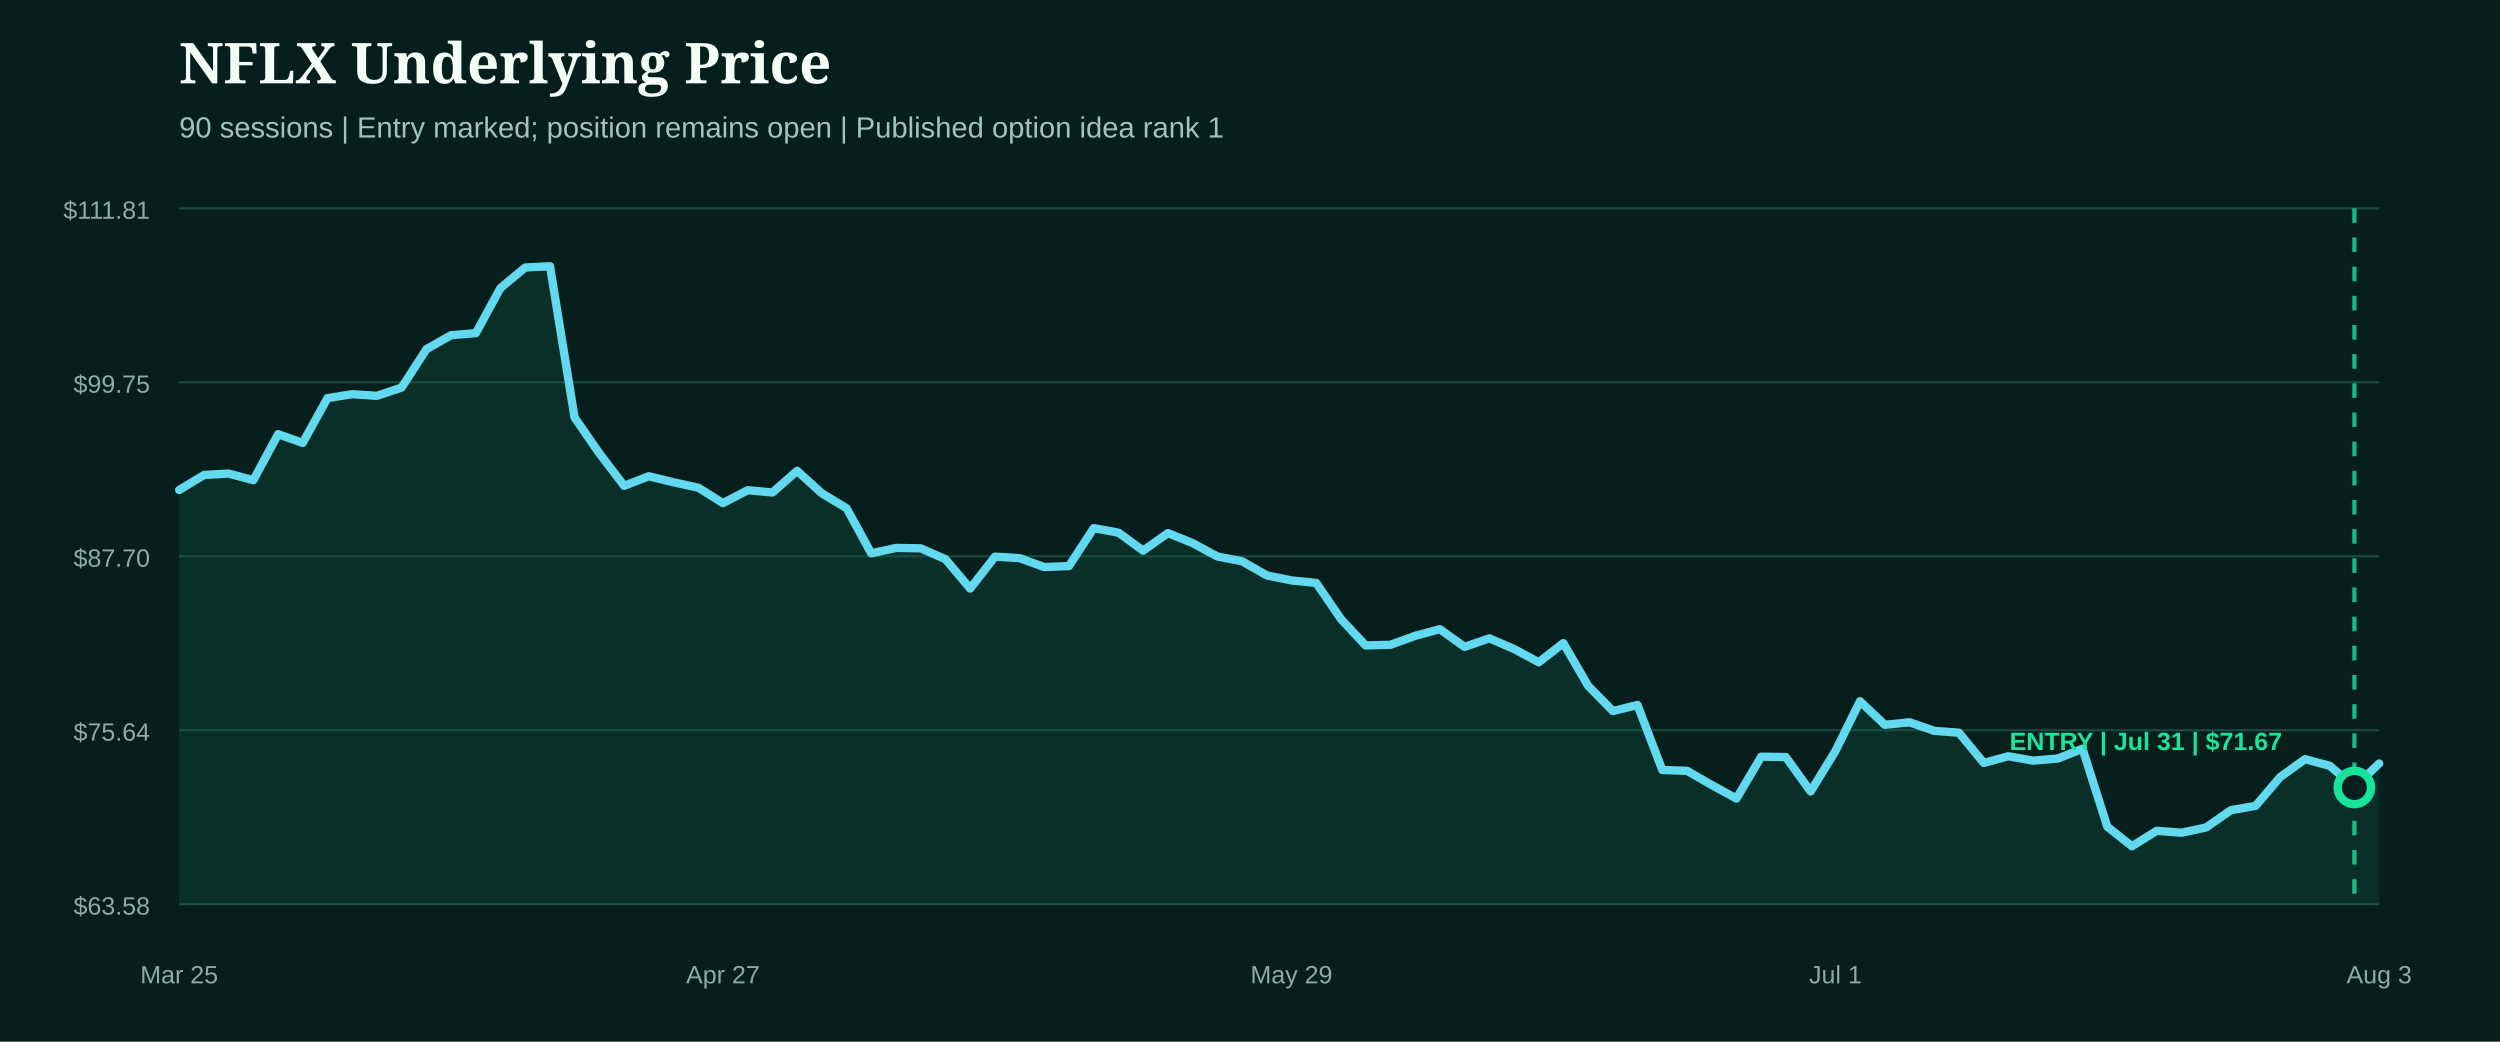
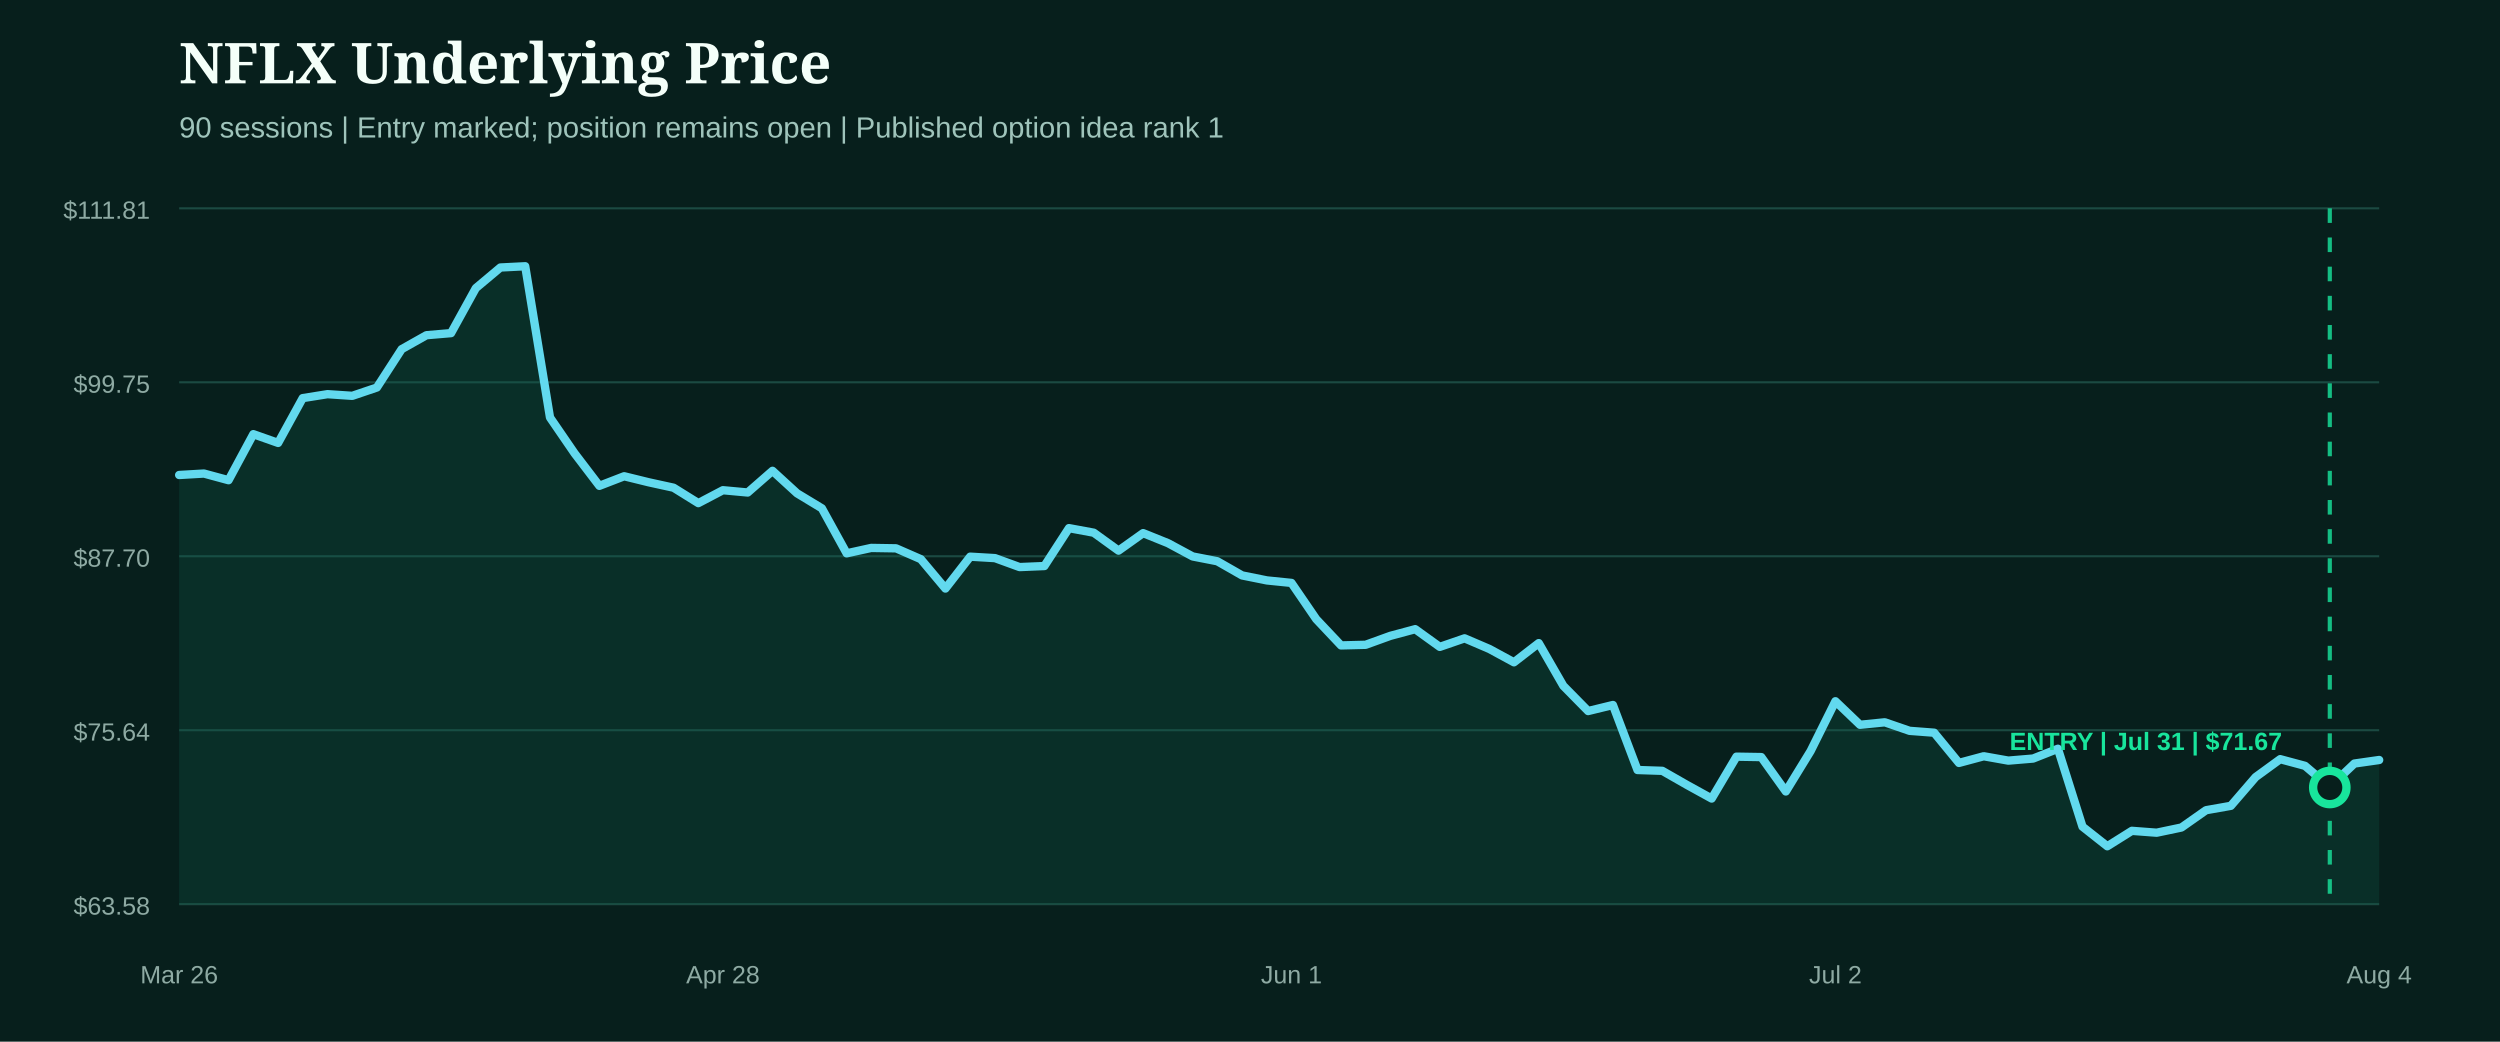
<svg xmlns="http://www.w3.org/2000/svg" width="1200" height="500" viewBox="0 0 1200 500" role="img" aria-label="NFLX underlying price from entry">
  <rect width="1200" height="500" fill="#071f1c" />
  <style>.head{fill:#f4fff9;font:800 27px Georgia,serif}.sub{fill:#9fc4bb;font:14px Arial,sans-serif}.axis{fill:#8eaaa3;font:12px Arial,sans-serif}.marker{font:800 12px Arial,sans-serif}</style>
  <text x="86" y="40" class="head">NFLX Underlying Price</text>
  <text x="86" y="66" class="sub">90 sessions | Entry marked; position remains open | Published option idea rank 1</text>
  <line x1="86" x2="1142" y1="100.0" y2="100.0" stroke="#1b4a42" stroke-width="1" />
  <text x="72" y="105.0" text-anchor="end" class="axis">$111.81</text>
  <line x1="86" x2="1142" y1="183.5" y2="183.5" stroke="#1b4a42" stroke-width="1" />
  <text x="72" y="188.5" text-anchor="end" class="axis">$99.75</text>
  <line x1="86" x2="1142" y1="267.0" y2="267.0" stroke="#1b4a42" stroke-width="1" />
  <text x="72" y="272.0" text-anchor="end" class="axis">$87.70</text>
  <line x1="86" x2="1142" y1="350.5" y2="350.5" stroke="#1b4a42" stroke-width="1" />
  <text x="72" y="355.5" text-anchor="end" class="axis">$75.64</text>
  <line x1="86" x2="1142" y1="434.0" y2="434.0" stroke="#1b4a42" stroke-width="1" />
  <text x="72" y="439.0" text-anchor="end" class="axis">$63.58</text>
-   <path d="M86.0,235.2 L97.9,228.0 L109.7,227.3 L121.6,230.5 L133.5,208.4 L145.3,212.6 L157.2,191.1 L169.1,189.2 L180.9,190.0 L192.8,186.0 L204.7,167.6 L216.5,160.9 L228.4,159.9 L240.2,138.3 L252.1,128.4 L264.0,127.8 L275.8,200.4 L287.7,217.6 L299.6,233.2 L311.4,228.6 L323.3,231.5 L335.2,234.1 L347.0,241.5 L358.9,235.3 L370.8,236.4 L382.6,226.0 L394.5,236.8 L406.4,244.0 L418.2,265.6 L430.1,263.0 L442.0,263.2 L453.8,268.4 L465.7,282.5 L477.6,267.2 L489.4,267.9 L501.3,272.2 L513.1,271.7 L525.0,253.5 L536.9,255.7 L548.7,264.3 L560.6,255.9 L572.5,260.7 L584.3,267.1 L596.2,269.4 L608.1,276.2 L619.9,278.6 L631.8,279.8 L643.7,297.2 L655.5,309.8 L667.4,309.5 L679.3,305.2 L691.1,302.0 L703.0,310.5 L714.9,306.4 L726.7,311.5 L738.6,317.9 L750.4,308.7 L762.3,329.2 L774.2,341.3 L786.0,338.4 L797.9,369.6 L809.8,370.0 L821.6,376.8 L833.5,383.3 L845.4,363.2 L857.2,363.4 L869.1,379.9 L881.0,360.5 L892.8,336.6 L904.7,347.9 L916.6,346.7 L928.4,350.8 L940.3,351.7 L952.2,366.2 L964.0,363.0 L975.9,365.1 L987.8,364.1 L999.6,359.4 L1011.5,396.8 L1023.3,406.2 L1035.2,398.8 L1047.1,399.7 L1058.9,397.2 L1070.8,388.9 L1082.7,386.8 L1094.5,373.0 L1106.4,364.4 L1118.3,367.6 L1130.1,377.7 L1142.0,366.5 L1142.0,434.0 L86.0,434.0 Z" fill="#0f5949" opacity="0.28" />
-   <path d="M86.0,235.2 L97.9,228.0 L109.7,227.3 L121.6,230.5 L133.5,208.4 L145.3,212.6 L157.2,191.1 L169.1,189.2 L180.9,190.0 L192.8,186.0 L204.7,167.6 L216.5,160.9 L228.4,159.9 L240.2,138.3 L252.1,128.4 L264.0,127.8 L275.8,200.4 L287.7,217.6 L299.6,233.2 L311.4,228.6 L323.3,231.5 L335.2,234.1 L347.0,241.5 L358.9,235.3 L370.8,236.4 L382.6,226.0 L394.5,236.8 L406.4,244.0 L418.2,265.6 L430.1,263.0 L442.0,263.2 L453.8,268.4 L465.7,282.5 L477.6,267.2 L489.4,267.9 L501.3,272.2 L513.1,271.7 L525.0,253.5 L536.9,255.7 L548.7,264.3 L560.6,255.9 L572.5,260.7 L584.3,267.1 L596.2,269.4 L608.1,276.2 L619.9,278.6 L631.8,279.8 L643.7,297.2 L655.5,309.8 L667.4,309.5 L679.3,305.2 L691.1,302.0 L703.0,310.5 L714.9,306.4 L726.7,311.5 L738.6,317.9 L750.4,308.7 L762.3,329.2 L774.2,341.3 L786.0,338.4 L797.9,369.6 L809.8,370.0 L821.6,376.8 L833.5,383.3 L845.4,363.2 L857.2,363.4 L869.1,379.9 L881.0,360.5 L892.8,336.6 L904.7,347.9 L916.6,346.7 L928.4,350.8 L940.3,351.7 L952.2,366.2 L964.0,363.0 L975.9,365.1 L987.8,364.1 L999.6,359.4 L1011.5,396.8 L1023.3,406.2 L1035.2,398.8 L1047.1,399.7 L1058.9,397.2 L1070.8,388.9 L1082.7,386.8 L1094.5,373.0 L1106.4,364.4 L1118.3,367.6 L1130.1,377.7 L1142.0,366.5" fill="none" stroke="#62d9ee" stroke-width="4" stroke-linecap="round" stroke-linejoin="round" />
+   <path d="M86.0,228.0 L97.9,227.3 L109.7,230.5 L121.6,208.4 L133.5,212.6 L145.3,191.1 L157.2,189.2 L169.1,190.0 L180.9,186.0 L192.8,167.6 L204.7,160.9 L216.5,159.9 L228.4,138.3 L240.2,128.4 L252.1,127.8 L264.0,200.4 L275.8,217.6 L287.7,233.2 L299.6,228.6 L311.4,231.5 L323.3,234.1 L335.2,241.5 L347.0,235.3 L358.9,236.4 L370.8,226.0 L382.6,236.8 L394.5,244.0 L406.4,265.6 L418.2,263.0 L430.1,263.2 L442.0,268.4 L453.8,282.5 L465.7,267.2 L477.6,267.9 L489.4,272.2 L501.3,271.7 L513.1,253.5 L525.0,255.7 L536.9,264.3 L548.7,255.9 L560.6,260.7 L572.5,267.1 L584.3,269.4 L596.2,276.2 L608.1,278.6 L619.9,279.8 L631.8,297.2 L643.7,309.8 L655.5,309.5 L667.4,305.2 L679.3,302.0 L691.1,310.5 L703.0,306.4 L714.9,311.5 L726.7,317.9 L738.6,308.7 L750.4,329.2 L762.3,341.3 L774.2,338.4 L786.0,369.6 L797.9,370.0 L809.8,376.8 L821.6,383.3 L833.5,363.2 L845.4,363.4 L857.2,379.9 L869.1,360.5 L881.0,336.6 L892.8,347.9 L904.7,346.7 L916.6,350.8 L928.4,351.7 L940.3,366.2 L952.2,363.0 L964.0,365.1 L975.9,364.1 L987.8,359.4 L999.6,396.8 L1011.5,406.2 L1023.3,398.8 L1035.2,399.7 L1047.1,397.2 L1058.9,388.9 L1070.8,386.8 L1082.7,373.0 L1094.5,364.4 L1106.4,367.6 L1118.3,377.7 L1130.1,366.5 L1142.0,364.8 L1142.0,434.0 L86.0,434.0 Z" fill="#0f5949" opacity="0.28" />
+   <path d="M86.0,228.0 L97.9,227.3 L109.7,230.5 L121.6,208.4 L133.5,212.6 L145.3,191.1 L157.2,189.2 L169.1,190.0 L180.9,186.0 L192.8,167.6 L204.7,160.9 L216.5,159.9 L228.4,138.3 L240.2,128.4 L252.1,127.8 L264.0,200.4 L275.8,217.6 L287.7,233.2 L299.6,228.6 L311.4,231.5 L323.3,234.1 L335.2,241.5 L347.0,235.3 L358.9,236.4 L370.8,226.0 L382.6,236.8 L394.5,244.0 L406.4,265.6 L418.2,263.0 L430.1,263.2 L442.0,268.4 L453.8,282.5 L465.7,267.2 L477.6,267.9 L489.4,272.2 L501.3,271.7 L513.1,253.5 L525.0,255.7 L536.9,264.3 L548.7,255.9 L560.6,260.7 L572.5,267.1 L584.3,269.4 L596.2,276.2 L608.1,278.6 L619.9,279.8 L631.8,297.2 L643.7,309.8 L655.5,309.5 L667.4,305.2 L679.3,302.0 L691.1,310.5 L703.0,306.4 L714.9,311.5 L726.7,317.9 L738.6,308.7 L750.4,329.2 L762.3,341.3 L774.2,338.4 L786.0,369.6 L797.9,370.0 L809.8,376.8 L821.6,383.3 L833.5,363.2 L845.4,363.4 L857.2,379.9 L869.1,360.5 L881.0,336.6 L892.8,347.9 L904.7,346.7 L916.6,350.8 L928.4,351.7 L940.3,366.2 L952.2,363.0 L964.0,365.1 L975.9,364.1 L987.8,359.4 L999.6,396.8 L1011.5,406.2 L1023.3,398.8 L1035.2,399.7 L1047.1,397.2 L1058.9,388.9 L1070.8,386.8 L1082.7,373.0 L1094.5,364.4 L1106.4,367.6 L1118.3,377.7 L1130.1,366.5 L1142.0,364.8" fill="none" stroke="#62d9ee" stroke-width="4" stroke-linecap="round" stroke-linejoin="round" />
  <g>
-     <line x1="1130.1" x2="1130.1" y1="100" y2="434" stroke="#18e59c" stroke-width="2" stroke-dasharray="7 7" opacity="0.8" />
-     <circle cx="1130.1" cy="378.0" r="8" fill="#071f1c" stroke="#18e59c" stroke-width="4" />
+     <line x1="1118.3" x2="1118.3" y1="100" y2="434" stroke="#18e59c" stroke-width="2" stroke-dasharray="7 7" opacity="0.8" />
+     <circle cx="1118.3" cy="378.0" r="8" fill="#071f1c" stroke="#18e59c" stroke-width="4" />
    <text x="1030.0" y="360.0" text-anchor="middle" class="marker" fill="#18e59c">ENTRY | Jul 31 | $71.67</text>
  </g>
-   <text x="86.0" y="472" text-anchor="middle" class="axis">Mar 25</text>
-   <text x="347.0" y="472" text-anchor="middle" class="axis">Apr 27</text>
-   <text x="619.9" y="472" text-anchor="middle" class="axis">May 29</text>
-   <text x="881.0" y="472" text-anchor="middle" class="axis">Jul 1</text>
-   <text x="1142.0" y="472" text-anchor="middle" class="axis">Aug 3</text>
+   <text x="86.0" y="472" text-anchor="middle" class="axis">Mar 26</text>
+   <text x="347.0" y="472" text-anchor="middle" class="axis">Apr 28</text>
+   <text x="619.9" y="472" text-anchor="middle" class="axis">Jun 1</text>
+   <text x="881.0" y="472" text-anchor="middle" class="axis">Jul 2</text>
+   <text x="1142.0" y="472" text-anchor="middle" class="axis">Aug 4</text>
</svg>
